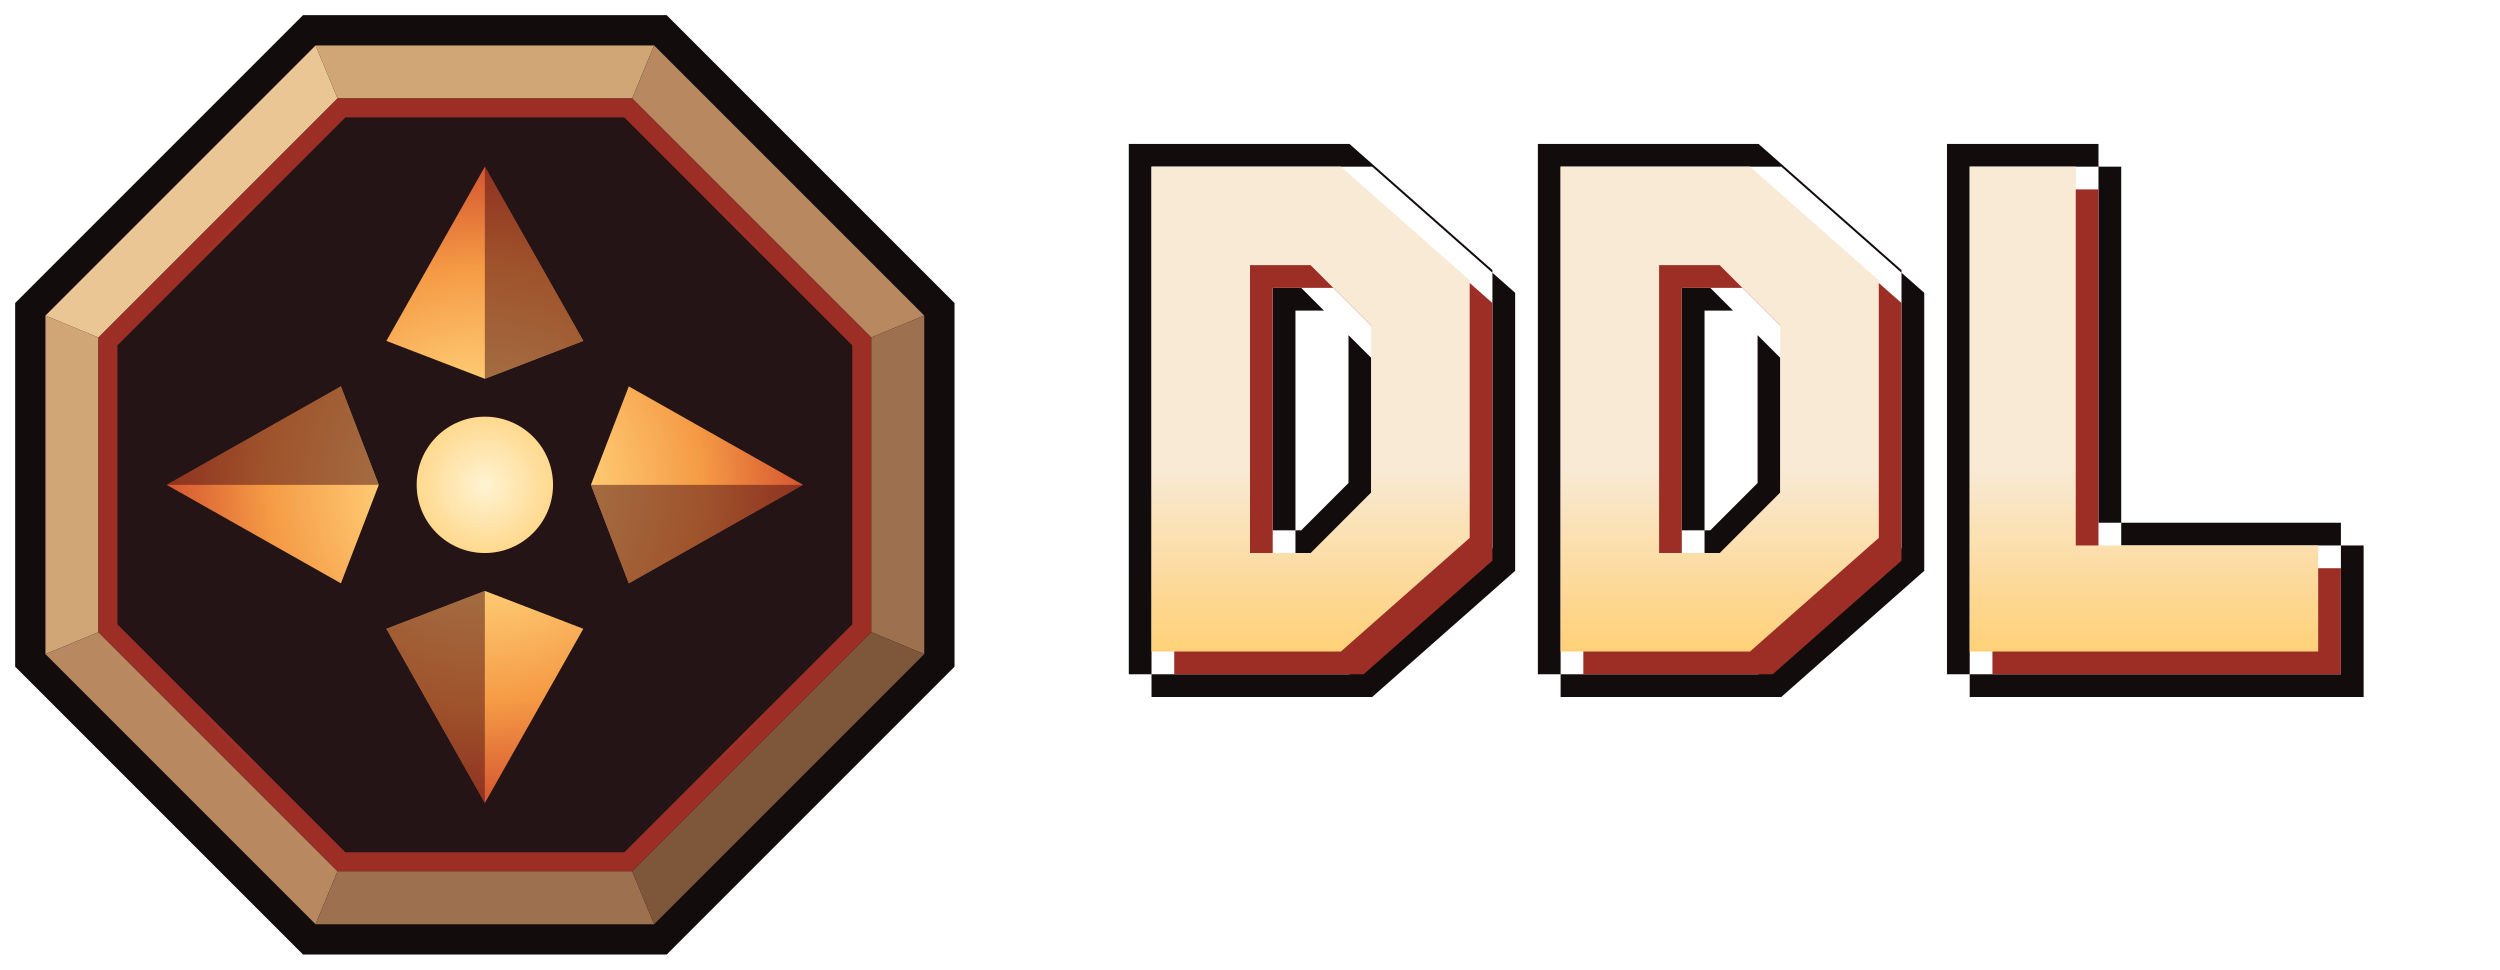
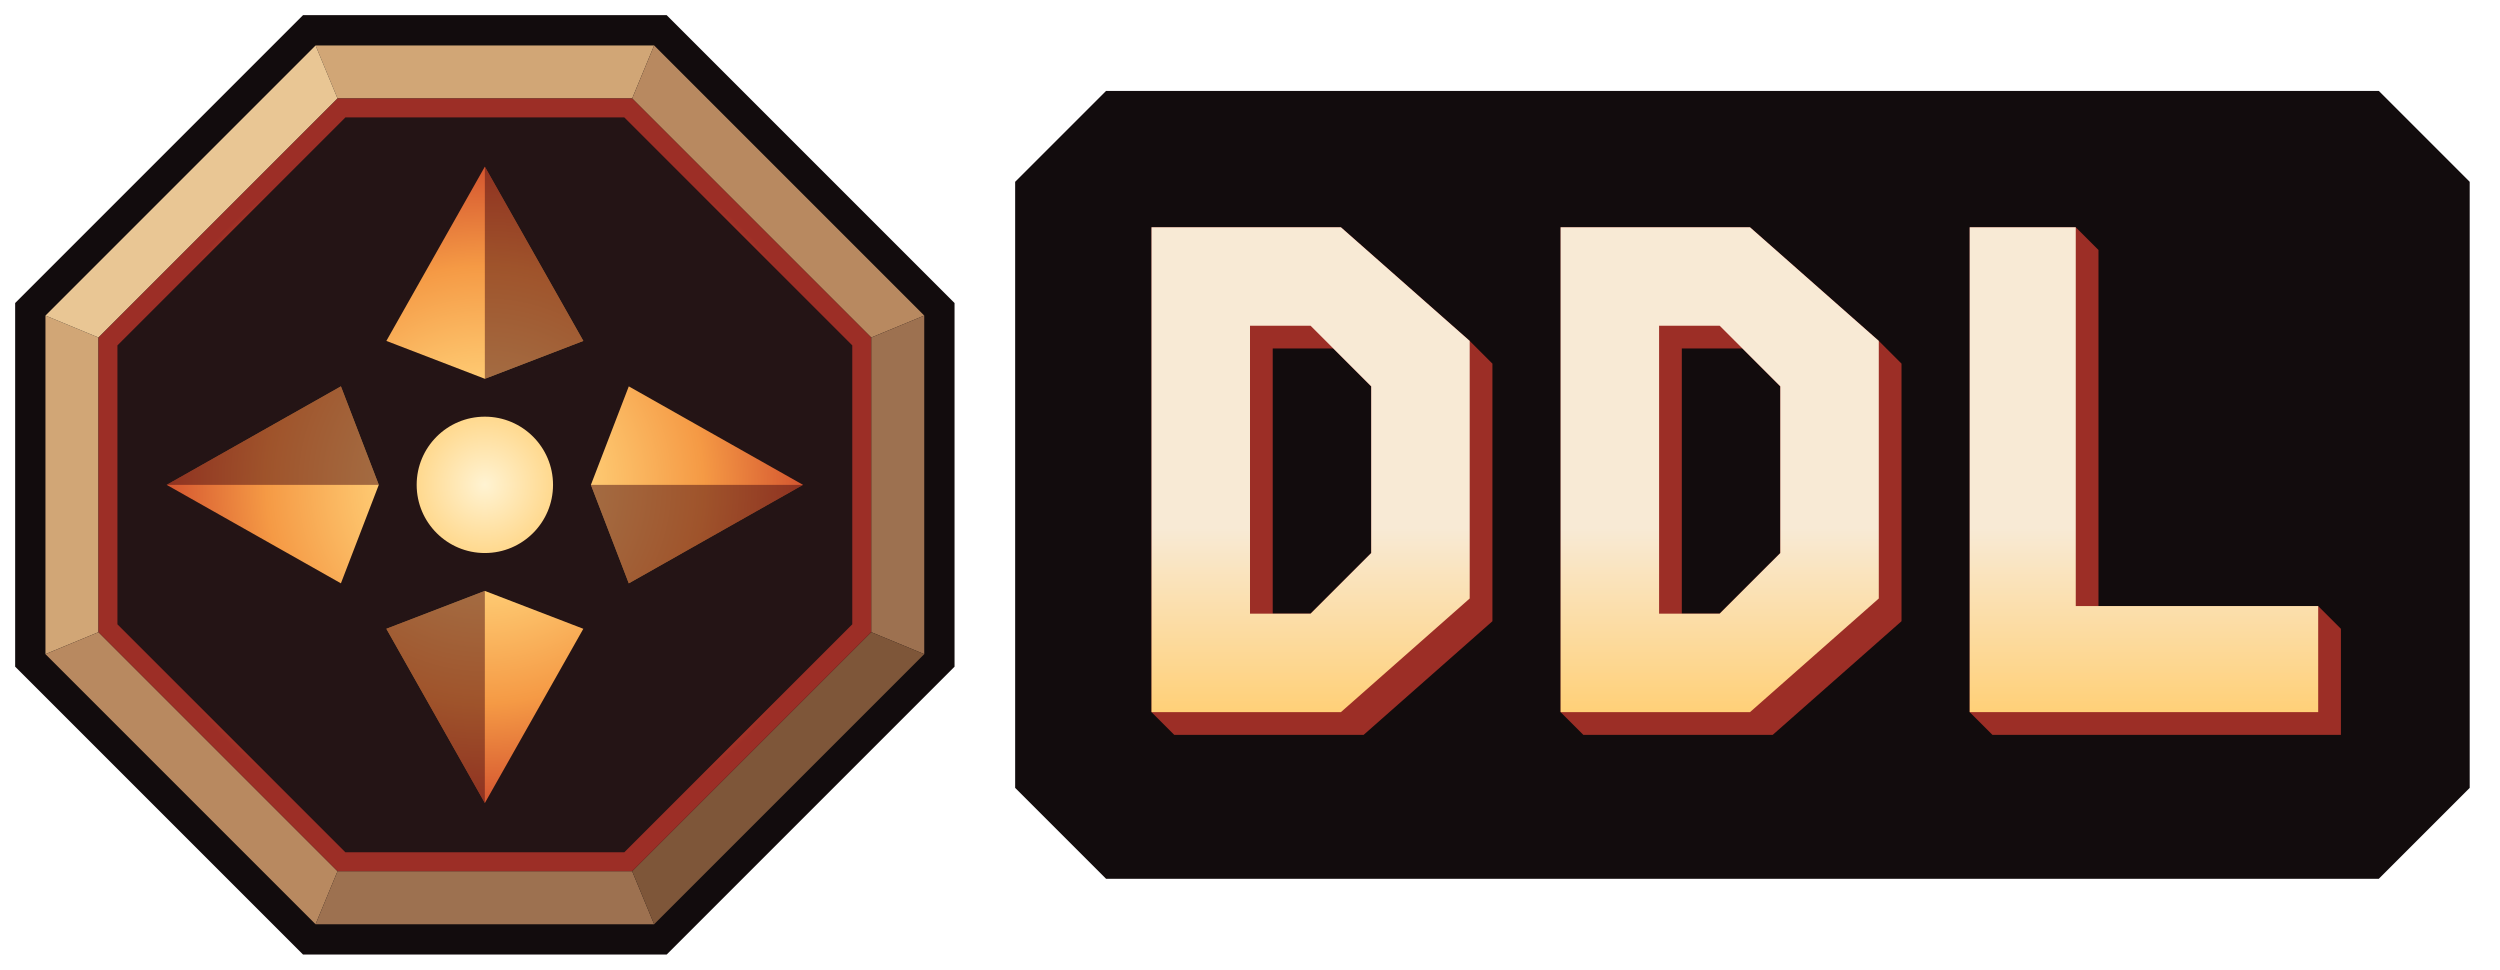
<svg xmlns="http://www.w3.org/2000/svg" width="330" height="128" viewBox="0 0 330 128">
  <defs>
    <radialGradient id="fus-glow" gradientUnits="userSpaceOnUse" cx="128" cy="128" r="96">
      <stop offset="0" stop-color="#FFF3D2" />
      <stop offset="0.25" stop-color="#FFD078" />
      <stop offset="0.6" stop-color="#F59A45" />
      <stop offset="0.9" stop-color="#D2502E" />
      <stop offset="1" stop-color="#9C2E26" />
    </radialGradient>
    <linearGradient id="fuw-face" gradientUnits="userSpaceOnUse" x1="0" y1="0" x2="0" y2="64">
      <stop offset="0" stop-color="#F8EAD5" />
      <stop offset="0.62" stop-color="#F8EAD5" />
      <stop offset="1" stop-color="#FFD078" />
    </linearGradient>
  </defs>
  <g transform="translate(0 0) scale(0.5)">
    <path fill="#120C0D" d="M80 4 176 4 252 80 252 176 176 252 80 252 4 176 4 80Z" />
    <path fill="#D1A676" d="M83.31 12 172.69 12 166.89 26 89.11 26ZM12 172.69 12 83.31 26 89.11 26 166.89Z" />
    <path fill="#B88960" d="M172.69 12 244 83.31 230 89.11 166.89 26ZM83.31 244 12 172.69 26 166.89 89.11 230Z" />
    <path fill="#9D7150" d="M244 83.31 244 172.69 230 166.89 230 89.11ZM172.69 244 83.31 244 89.11 230 166.89 230Z" />
    <path fill="#7E5639" d="M244 172.69 172.69 244 166.89 230 230 166.89Z" />
    <path fill="#E9C694" d="M12 83.31 83.31 12 89.11 26 26 89.11Z" />
    <path fill="url(#fus-glow)" d="M89.11 26 166.89 26 230 89.11 230 166.89 166.89 230 89.11 230 26 166.89 26 89.11Z" />
    <path fill="#241415" fill-rule="evenodd" d="M91.18 31 164.82 31 225 91.18 225 164.82 164.82 225 91.18 225 31 164.82 31 91.18ZM128 44 154 90 128 100 102 90ZM212 128 166 154 156 128 166 102ZM128 212 102 166 128 156 154 166ZM44 128 90 102 100 128 90 154ZM110 128a18 18 0 1 0 36 0a18 18 0 1 0 -36 0Z" />
    <path fill="#4A0F12" fill-opacity="0.5" d="M128 44 154 90 128 100ZM212 128 166 154 156 128ZM128 212 102 166 128 156ZM44 128 90 102 100 128Z" />
  </g>
-   <g transform="translate(152 22)">
-     <path fill="#120C0D" fill-rule="evenodd" d="M-3 -3 26.13 -3 45 13.65 45 50.35 26.13 67 -3 67ZM16 16 16 48 19.76 48 26 41.76 26 22.24 19.76 16ZM51 -3 80.13 -3 99 13.65 99 50.35 80.13 67 51 67ZM70 16 70 48 73.76 48 80 41.76 80 22.24 73.76 16ZM105 -3 125 -3 125 47 157 47 157 67 105 67ZM0 0 29.13 0 48 16.65 48 53.35 29.13 70 0 70ZM19 19 19 51 22.76 51 29 44.76 29 25.24 22.76 19ZM54 0 83.13 0 102 16.65 102 53.35 83.13 70 54 70ZM73 19 73 51 76.76 51 83 44.76 83 25.24 76.76 19ZM108 0 128 0 128 50 160 50 160 70 108 70Z" />
-     <path fill="#9C2E26" fill-rule="evenodd" d="M3 3 28 3 45 18 45 52 28 67 3 67ZM16 16 16 54 24 54 32 46 32 24 24 16ZM57 3 82 3 99 18 99 52 82 67 57 67ZM70 16 70 54 78 54 86 46 86 24 78 16ZM111 3 125 3 125 53 157 53 157 67 111 67Z" />
-     <path fill="url(#fuw-face)" fill-rule="evenodd" d="M0 0 25 0 42 15 42 49 25 64 0 64ZM13 13 13 51 21 51 29 43 29 21 21 13ZM54 0 79 0 96 15 96 49 79 64 54 64ZM67 13 67 51 75 51 83 43 83 21 75 13ZM108 0 122 0 122 50 154 50 154 64 108 64Z" />
+   <path fill="#120C0D" d="M146 12 314 12 326 24 326 104 314 116 146 116 134 104 134 24Z" />
+   <g transform="translate(152 30)">
+     <path fill="#120C0D" fill-rule="evenodd" d="M-3.5 -3.5 26.32 -3.5 45.5 13.42 48.5 16.42 48.5 53.58 29.32 70.5 -0.5 70.5 -3.5 67.5ZM19.5 19.5 19.5 47.5 19.55 47.5 25.5 41.55 25.5 22.45 22.55 19.5ZM50.5 -3.5 80.32 -3.5 99.5 13.42 102.5 16.42 102.5 53.58 83.32 70.5 53.5 70.5 50.5 67.5ZM73.5 19.5 73.5 47.5 73.55 47.5 79.5 41.55 79.5 22.45 76.55 19.5Z" />
+     <path fill="#120C0D" d="M104.5 -3.5 125.5 -3.5 128.5 -0.5 128.5 70.5 107.5 70.5 104.5 67.5ZM104.5 46.5 157.5 46.5 160.5 49.5 160.5 70.5 107.5 70.5 104.5 67.5Z" />
+     <path fill="#9C2E26" fill-rule="evenodd" d="M0 0 25 0 42 15 45 18 45 52 28 67 3 67 0 64ZM16 16 16 51 21 51 29 43 29 21 24 16ZM54 0 79 0 96 15 99 18 99 52 82 67 57 67 54 64ZM70 16 70 51 75 51 83 43 83 21 78 16Z" />
+     <path fill="#9C2E26" d="M108 0 122 0 125 3 125 67 111 67 108 64ZM108 50 154 50 157 53 157 67 111 67 108 64Z" />
+     <path fill="url(#fuw-face)" fill-rule="evenodd" d="M0 0 25 0 42 15 42 49 25 64 0 64ZM13 13 13 51 21 51 29 43 29 21 21 13ZM54 0 79 0 96 15 96 49 79 64 54 64ZM67 13 67 51 75 51 83 43 83 21 75 13Z" />
+     <path fill="url(#fuw-face)" d="M108 0 122 0 122 64 108 64ZM108 50 154 50 154 64 108 64Z" />
  </g>
</svg>
